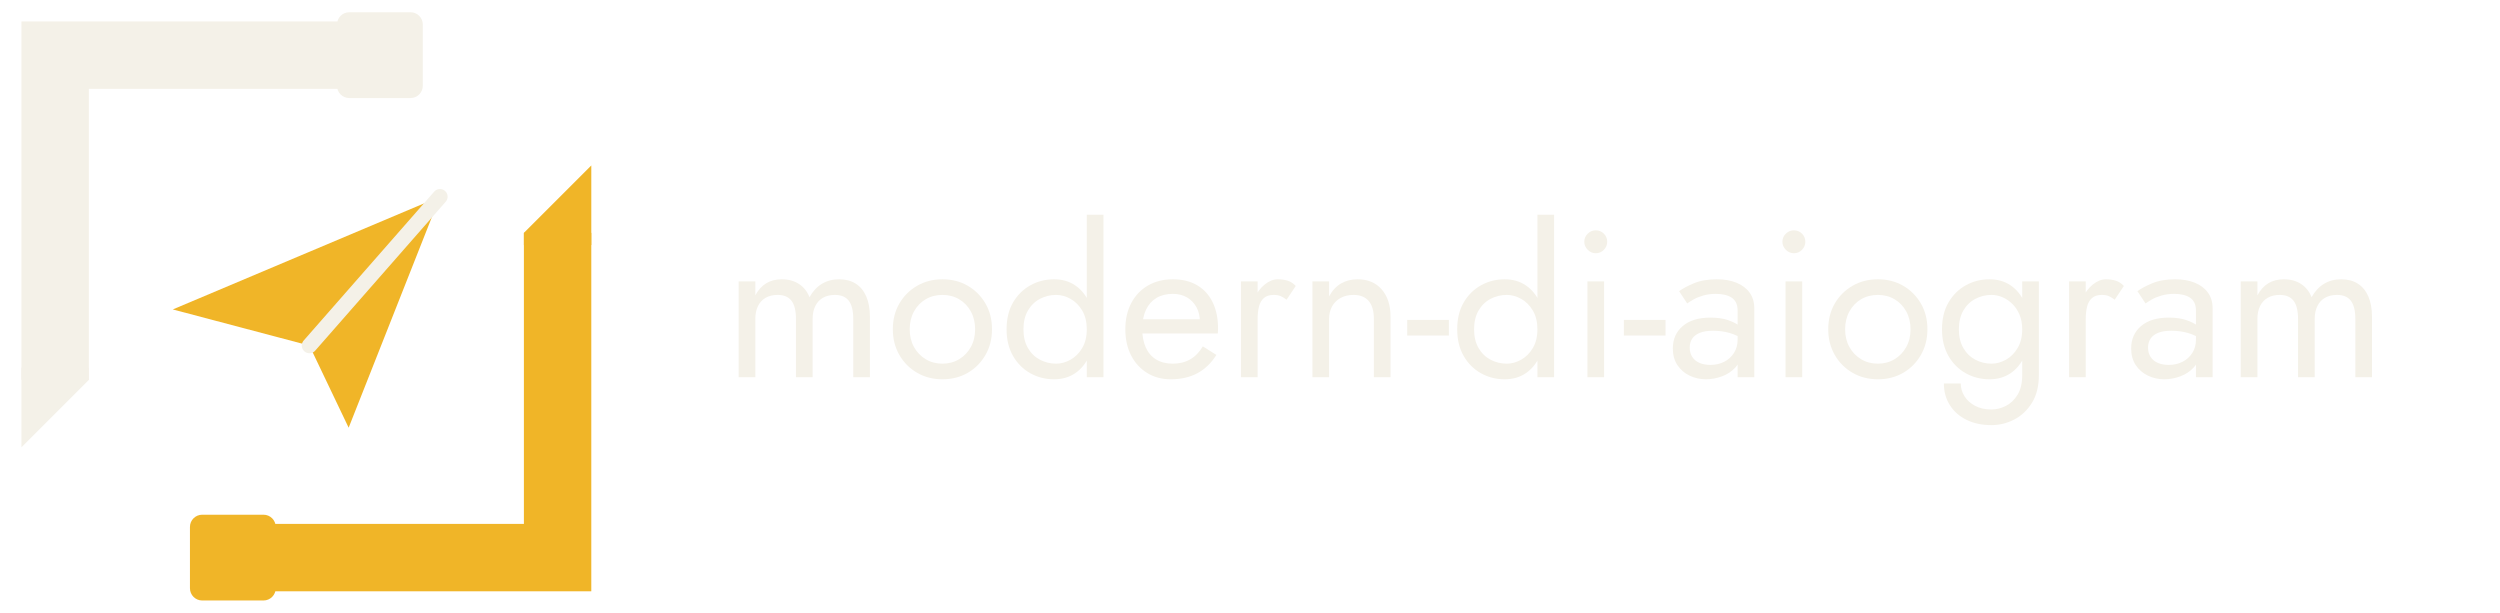
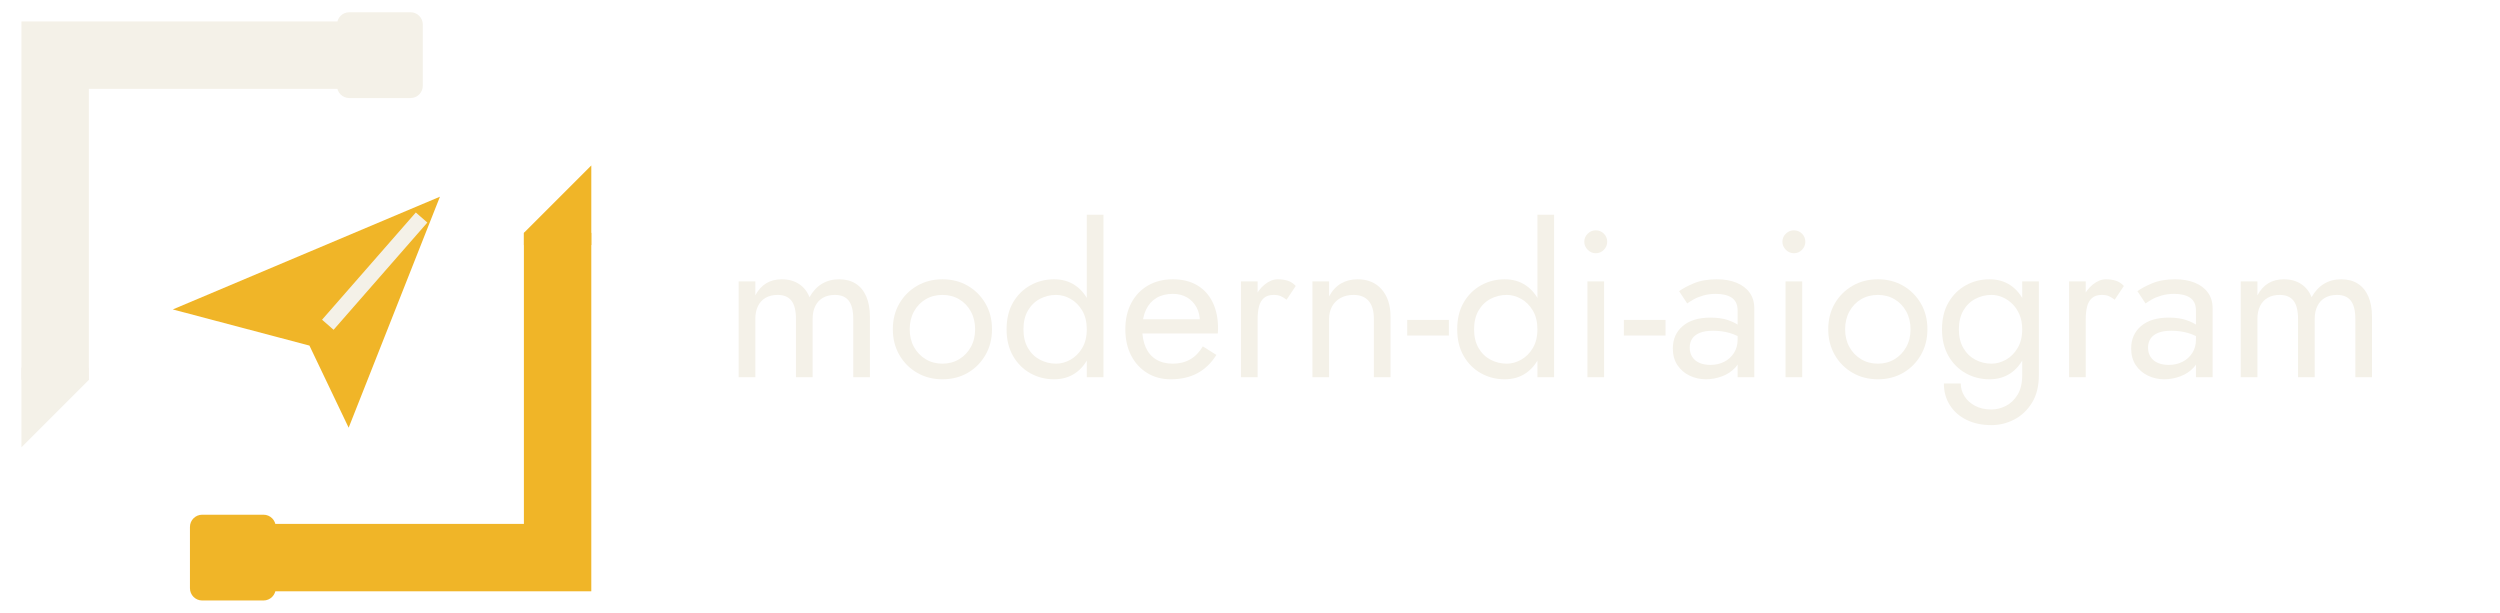
<svg xmlns="http://www.w3.org/2000/svg" viewBox="0 0 408 100" role="img" aria-label="modern-di-aiogram">
  <g>
    <path d="M9 62 L9 9 L62 9" fill="none" stroke="#f4f1e8" stroke-width="11" stroke-linejoin="miter" />
    <rect x="55.0" y="2.0" width="14" height="14" rx="2" fill="#f4f1e8" />
    <polygon points="3.5,60.0 14.5,60.0 14.5,62.0 3.5,73.0" fill="#f4f1e8" />
    <path d="M91 38 L91 91 L38 91" fill="none" stroke="#f0b528" stroke-width="11" stroke-linejoin="miter" />
    <rect x="31.0" y="84.0" width="14" height="14" rx="2" fill="#f0b528" />
    <polygon points="96.5,40.0 85.5,40.0 85.5,38.0 96.5,27.0" fill="#f0b528" />
    <polygon points="28.2,50.5 71.8,32.1 56.9,69.8 50.5,56.4" fill="#f0b528" />
-     <path d="M50.5 56.4 L71.8 32.1" fill="none" stroke="#f4f1e8" stroke-width="2.5" stroke-linecap="round" />
+     <path d="M53.5 53.0 L68.8 35.5" fill="none" stroke="#f4f1e8" stroke-width="2.5" stroke-linecap="butt" />
  </g>
  <g fill="#f4f1e8" transform="translate(118.000,61.560) scale(0.034,-0.034)">
    <path d="M705 290Q705 347 687.5 387.5Q670 428 637.0 449.0Q604 470 557 470Q511 470 475.0 448.5Q439 427 415 384Q399 425 364.5 447.5Q330 470 282 470Q239 470 207.5 451.0Q176 432 155 393V460H75V0H155V280Q155 316 168.0 342.0Q181 368 205.0 381.5Q229 395 262 395Q307 395 328.5 367.0Q350 339 350 280V0H430V280Q430 316 443.0 342.0Q456 368 480.0 381.5Q504 395 537 395Q582 395 603.5 367.0Q625 339 625 280V0H705Z" transform="translate(0.00,0)" />
    <path d="M35 230Q35 161 66.5 106.5Q98 52 152.0 21.0Q206 -10 273 -10Q341 -10 394.5 21.0Q448 52 479.5 106.5Q511 161 511 230Q511 300 479.5 354.0Q448 408 394.5 439.0Q341 470 273 470Q206 470 152.0 439.0Q98 408 66.5 354.0Q35 300 35 230ZM116 230Q116 278 136.5 315.5Q157 353 192.5 374.0Q228 395 273 395Q318 395 353.5 374.0Q389 353 409.5 315.5Q430 278 430 230Q430 182 409.5 145.0Q389 108 353.5 86.5Q318 65 273 65Q228 65 192.5 86.5Q157 108 136.5 145.0Q116 182 116 230Z" transform="translate(780.00,0)" />
    <path d="M420 780V0H500V780ZM35 230Q35 156 66.0 102.0Q97 48 149.0 19.0Q201 -10 263 -10Q321 -10 364.0 19.0Q407 48 431.5 102.0Q456 156 456 230Q456 305 431.5 358.5Q407 412 364.0 441.0Q321 470 263 470Q201 470 149.0 441.0Q97 412 66.0 358.5Q35 305 35 230ZM116 230Q116 283 137.5 320.0Q159 357 195.0 376.0Q231 395 273 395Q308 395 342.0 376.0Q376 357 398.0 320.0Q420 283 420 230Q420 177 398.0 140.0Q376 103 342.0 84.0Q308 65 273 65Q231 65 195.0 84.0Q159 103 137.5 140.0Q116 177 116 230Z" transform="translate(1326.00,0)" />
    <path d="M253 -10Q327 -10 381.5 19.5Q436 49 472 107L407 148Q382 106 346.0 85.5Q310 65 263 65Q216 65 183.0 85.0Q150 105 133.0 143.0Q116 181 116 235Q117 288 134.5 324.5Q152 361 184.5 380.5Q217 400 263 400Q302 400 331.0 383.0Q360 366 376.5 336.0Q393 306 393 265Q393 258 390.0 247.5Q387 237 384 232L416 278H86V210H479Q479 212 479.5 219.5Q480 227 480 234Q480 307 454.0 360.0Q428 413 379.5 441.5Q331 470 263 470Q195 470 143.5 440.0Q92 410 63.5 356.0Q35 302 35 230Q35 159 62.5 105.0Q90 51 139.5 20.5Q189 -10 253 -10Z" transform="translate(1896.00,0)" />
    <path d="M155 460H75V0H155ZM294 372 338 438Q320 457 298.5 463.5Q277 470 252 470Q220 470 189.0 445.0Q158 420 138.5 377.5Q119 335 119 280H155Q155 313 161.5 339.0Q168 365 185.0 380.0Q202 395 232 395Q252 395 265.0 389.5Q278 384 294 372Z" transform="translate(2411.00,0)" />
    <path d="M370 280V0H450V290Q450 373 407.5 421.5Q365 470 292 470Q247 470 212.5 450.0Q178 430 155 388V460H75V0H155V280Q155 314 169.5 340.0Q184 366 210.5 380.5Q237 395 272 395Q320 395 345.0 366.0Q370 337 370 280Z" transform="translate(2754.00,0)" />
    <path d="M5 200H205V275H5Z" transform="translate(3279.00,0)" />
    <path d="M420 780V0H500V780ZM35 230Q35 156 66.0 102.0Q97 48 149.0 19.0Q201 -10 263 -10Q321 -10 364.0 19.0Q407 48 431.5 102.0Q456 156 456 230Q456 305 431.5 358.5Q407 412 364.0 441.0Q321 470 263 470Q201 470 149.0 441.0Q97 412 66.0 358.5Q35 305 35 230ZM116 230Q116 283 137.5 320.0Q159 357 195.0 376.0Q231 395 273 395Q308 395 342.0 376.0Q376 357 398.0 320.0Q420 283 420 230Q420 177 398.0 140.0Q376 103 342.0 84.0Q308 65 273 65Q231 65 195.0 84.0Q159 103 137.5 140.0Q116 177 116 230Z" transform="translate(3489.00,0)" />
    <path d="M75 650Q75 628 91.5 611.5Q108 595 130 595Q153 595 169.0 611.5Q185 628 185 650Q185 673 169.0 689.0Q153 705 130 705Q108 705 91.5 689.0Q75 673 75 650ZM90 460V0H170V460Z" transform="translate(4059.00,0)" />
    <path d="M5 200H205V275H5Z" transform="translate(4319.00,0)" />
    <path d="M111 142Q111 167 123.0 185.0Q135 203 159.5 213.0Q184 223 223 223Q265 223 302.0 212.5Q339 202 374 178V225Q367 234 347.0 248.5Q327 263 293.5 274.5Q260 286 210 286Q125 286 77.5 245.5Q30 205 30 138Q30 91 52.0 58.0Q74 25 110.5 7.5Q147 -10 189 -10Q227 -10 265.5 4.0Q304 18 330.5 47.0Q357 76 357 120L341 180Q341 144 323.5 116.5Q306 89 276.5 74.0Q247 59 210 59Q181 59 158.5 68.5Q136 78 123.5 97.0Q111 116 111 142ZM99 354Q110 362 129.0 373.0Q148 384 175.5 392.0Q203 400 237 400Q258 400 277.0 396.0Q296 392 310.5 383.0Q325 374 333.0 358.5Q341 343 341 319V0H421V330Q421 375 398.5 406.0Q376 437 335.5 453.5Q295 470 241 470Q177 470 131.5 451.0Q86 432 60 413Z" transform="translate(4529.00,0)" />
    <path d="M75 650Q75 628 91.5 611.5Q108 595 130 595Q153 595 169.0 611.5Q185 628 185 650Q185 673 169.0 689.0Q153 705 130 705Q108 705 91.5 689.0Q75 673 75 650ZM90 460V0H170V460Z" transform="translate(5010.00,0)" />
    <path d="M35 230Q35 161 66.5 106.5Q98 52 152.0 21.0Q206 -10 273 -10Q341 -10 394.5 21.0Q448 52 479.5 106.5Q511 161 511 230Q511 300 479.5 354.0Q448 408 394.5 439.0Q341 470 273 470Q206 470 152.0 439.0Q98 408 66.5 354.0Q35 300 35 230ZM116 230Q116 278 136.5 315.5Q157 353 192.5 374.0Q228 395 273 395Q318 395 353.5 374.0Q389 353 409.5 315.5Q430 278 430 230Q430 182 409.5 145.0Q389 108 353.5 86.5Q318 65 273 65Q228 65 192.5 86.5Q157 108 136.5 145.0Q116 182 116 230Z" transform="translate(5270.00,0)" />
    <path d="M44 -30Q44 -89 73.0 -134.5Q102 -180 153.5 -205.0Q205 -230 272 -230Q330 -230 382.0 -203.0Q434 -176 467.0 -122.5Q500 -69 500 10V460H420V10Q420 -48 397.5 -84.5Q375 -121 341.0 -138.0Q307 -155 272 -155Q227 -155 194.0 -137.5Q161 -120 143.0 -91.5Q125 -63 125 -30ZM35 230Q35 156 66.0 102.0Q97 48 149.0 19.0Q201 -10 263 -10Q321 -10 364.0 19.0Q407 48 431.5 102.0Q456 156 456 230Q456 305 431.5 358.5Q407 412 364.0 441.0Q321 470 263 470Q201 470 149.0 441.0Q97 412 66.0 358.5Q35 305 35 230ZM116 230Q116 283 137.5 320.0Q159 357 195.0 376.0Q231 395 273 395Q299 395 325.0 384.0Q351 373 372.5 352.0Q394 331 407.0 300.5Q420 270 420 230Q420 177 398.0 140.0Q376 103 342.0 84.0Q308 65 273 65Q231 65 195.0 84.0Q159 103 137.5 140.0Q116 177 116 230Z" transform="translate(5816.00,0)" />
    <path d="M155 460H75V0H155ZM294 372 338 438Q320 457 298.5 463.5Q277 470 252 470Q220 470 189.0 445.0Q158 420 138.5 377.5Q119 335 119 280H155Q155 313 161.5 339.0Q168 365 185.0 380.0Q202 395 232 395Q252 395 265.0 389.5Q278 384 294 372Z" transform="translate(6386.00,0)" />
    <path d="M111 142Q111 167 123.0 185.0Q135 203 159.5 213.0Q184 223 223 223Q265 223 302.0 212.5Q339 202 374 178V225Q367 234 347.0 248.5Q327 263 293.5 274.5Q260 286 210 286Q125 286 77.5 245.5Q30 205 30 138Q30 91 52.0 58.0Q74 25 110.5 7.5Q147 -10 189 -10Q227 -10 265.5 4.0Q304 18 330.5 47.0Q357 76 357 120L341 180Q341 144 323.5 116.5Q306 89 276.5 74.0Q247 59 210 59Q181 59 158.5 68.5Q136 78 123.5 97.0Q111 116 111 142ZM99 354Q110 362 129.0 373.0Q148 384 175.5 392.0Q203 400 237 400Q258 400 277.0 396.0Q296 392 310.5 383.0Q325 374 333.0 358.5Q341 343 341 319V0H421V330Q421 375 398.5 406.0Q376 437 335.5 453.5Q295 470 241 470Q177 470 131.5 451.0Q86 432 60 413Z" transform="translate(6729.00,0)" />
    <path d="M705 290Q705 347 687.5 387.5Q670 428 637.0 449.0Q604 470 557 470Q511 470 475.0 448.5Q439 427 415 384Q399 425 364.5 447.5Q330 470 282 470Q239 470 207.5 451.0Q176 432 155 393V460H75V0H155V280Q155 316 168.0 342.0Q181 368 205.0 381.5Q229 395 262 395Q307 395 328.5 367.0Q350 339 350 280V0H430V280Q430 316 443.0 342.0Q456 368 480.0 381.5Q504 395 537 395Q582 395 603.5 367.0Q625 339 625 280V0H705Z" transform="translate(7210.00,0)" />
  </g>
</svg>
